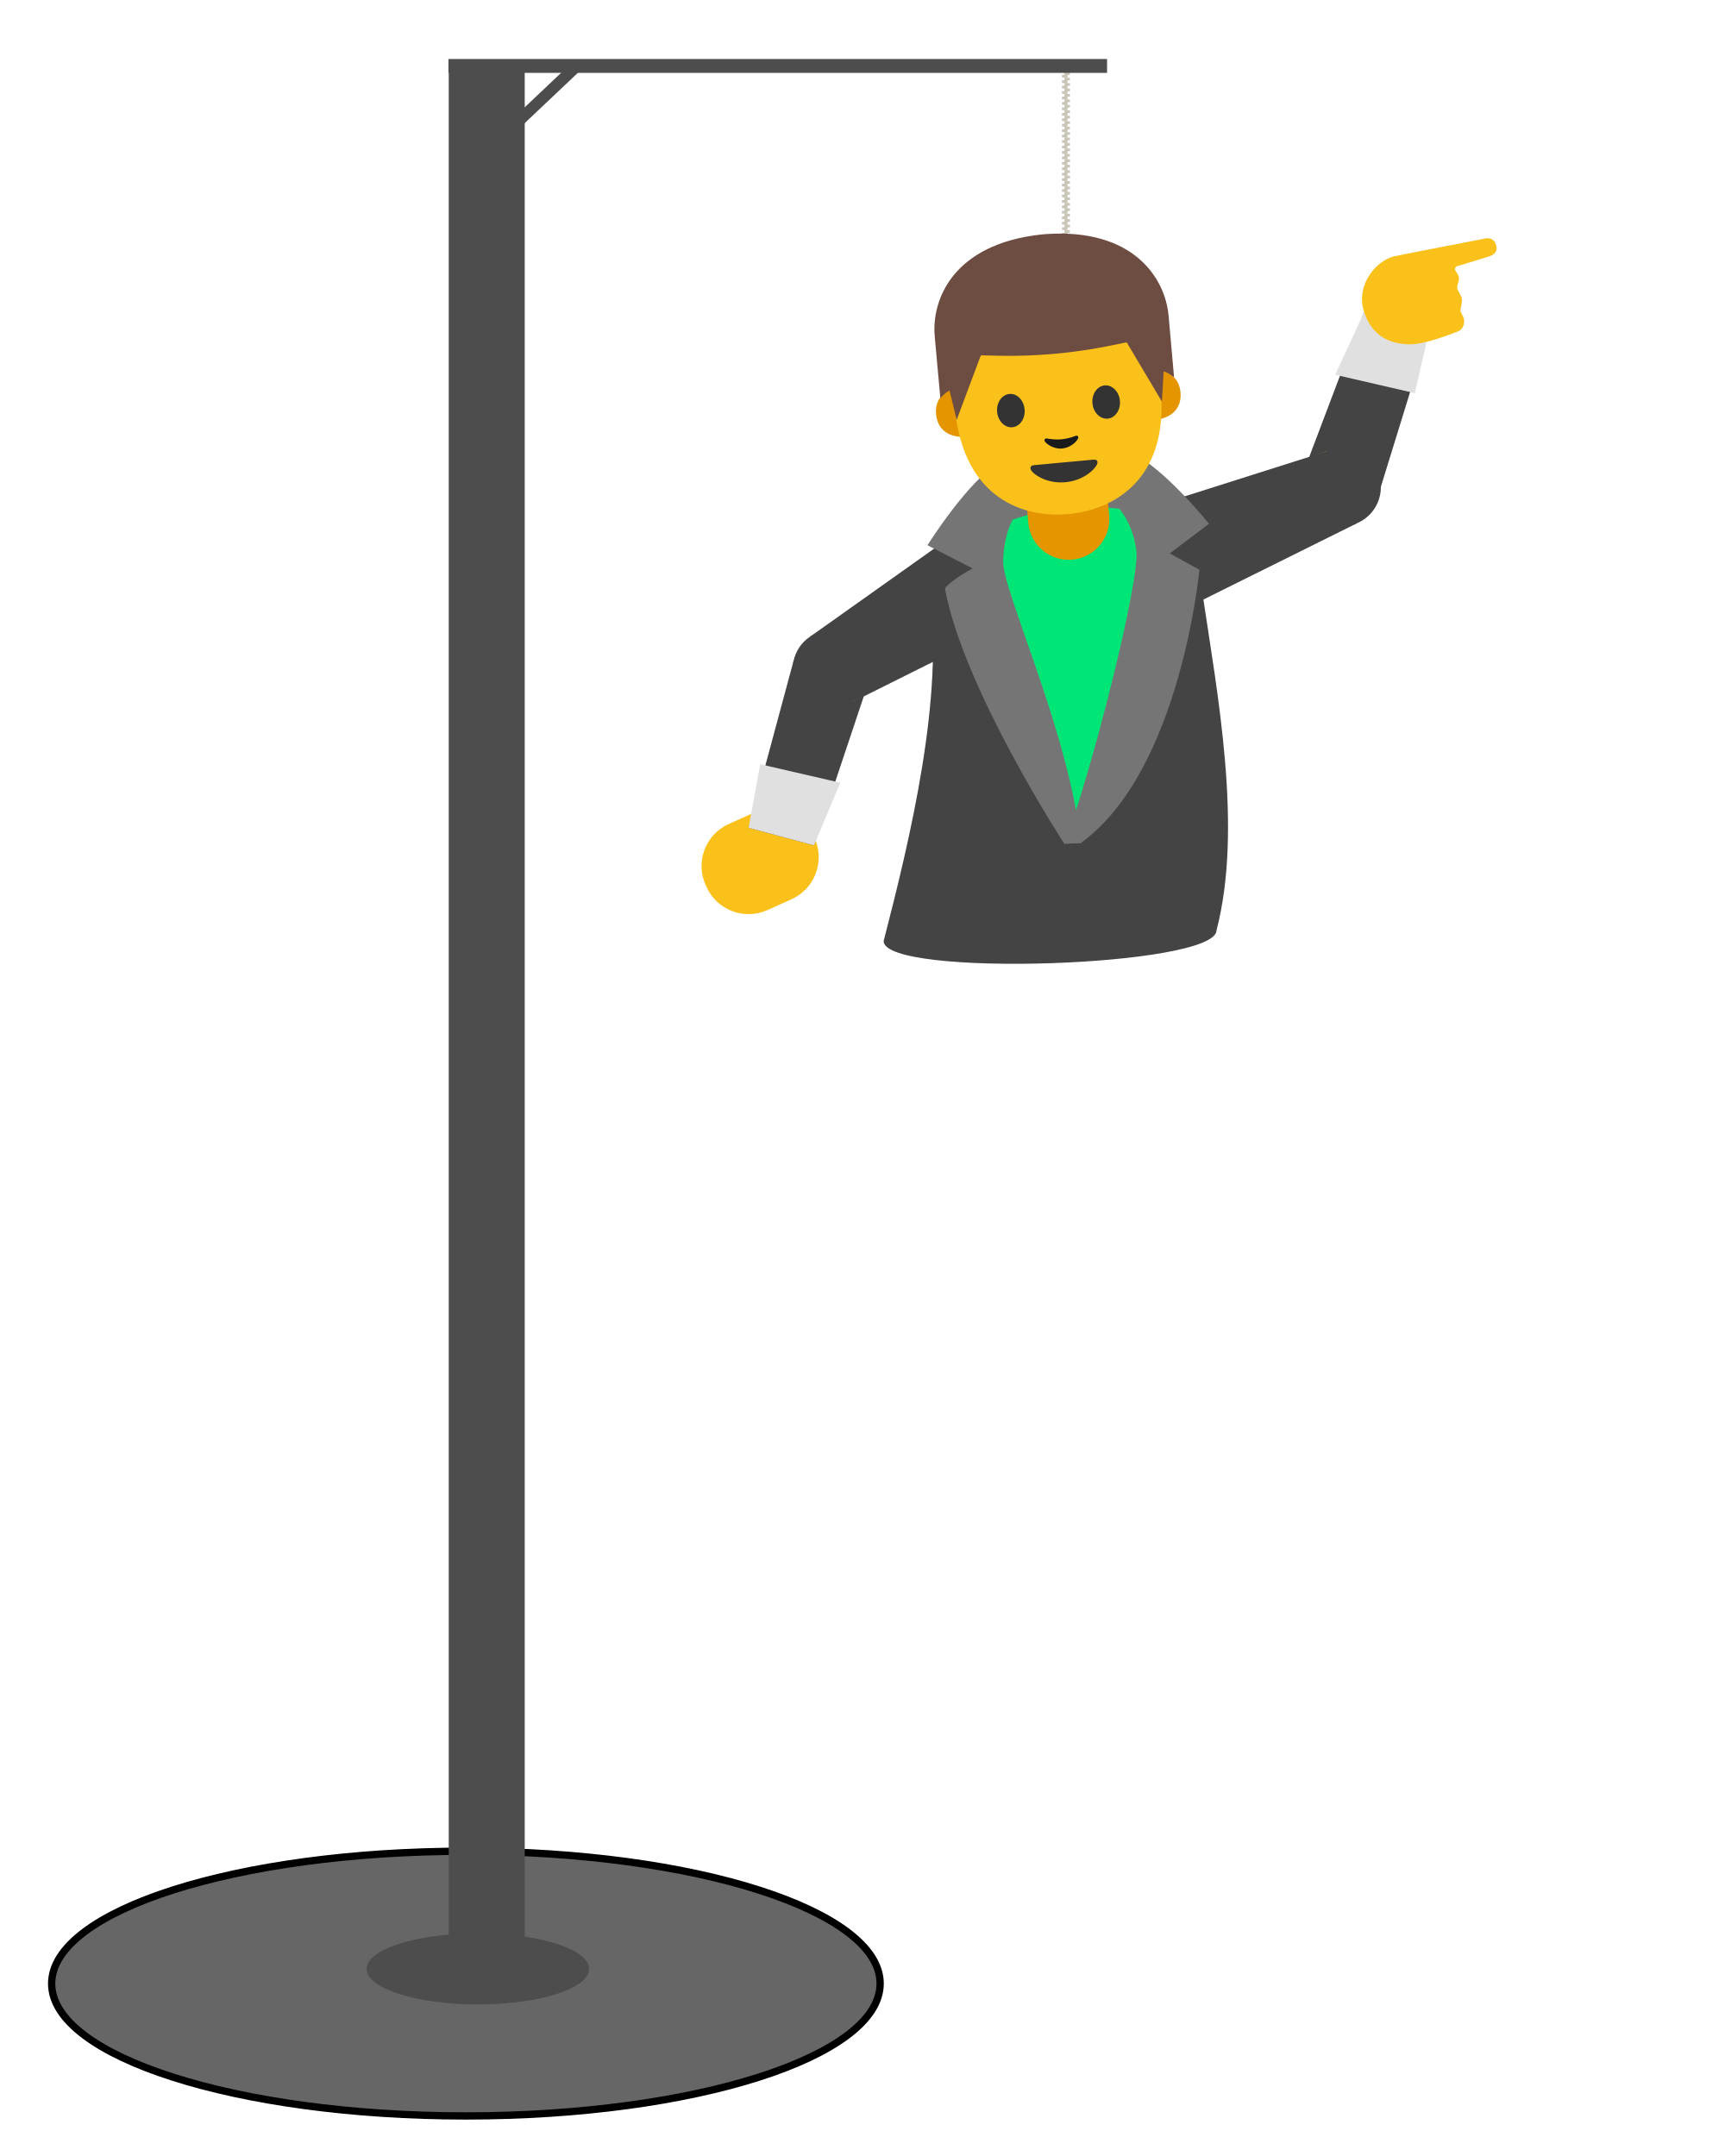
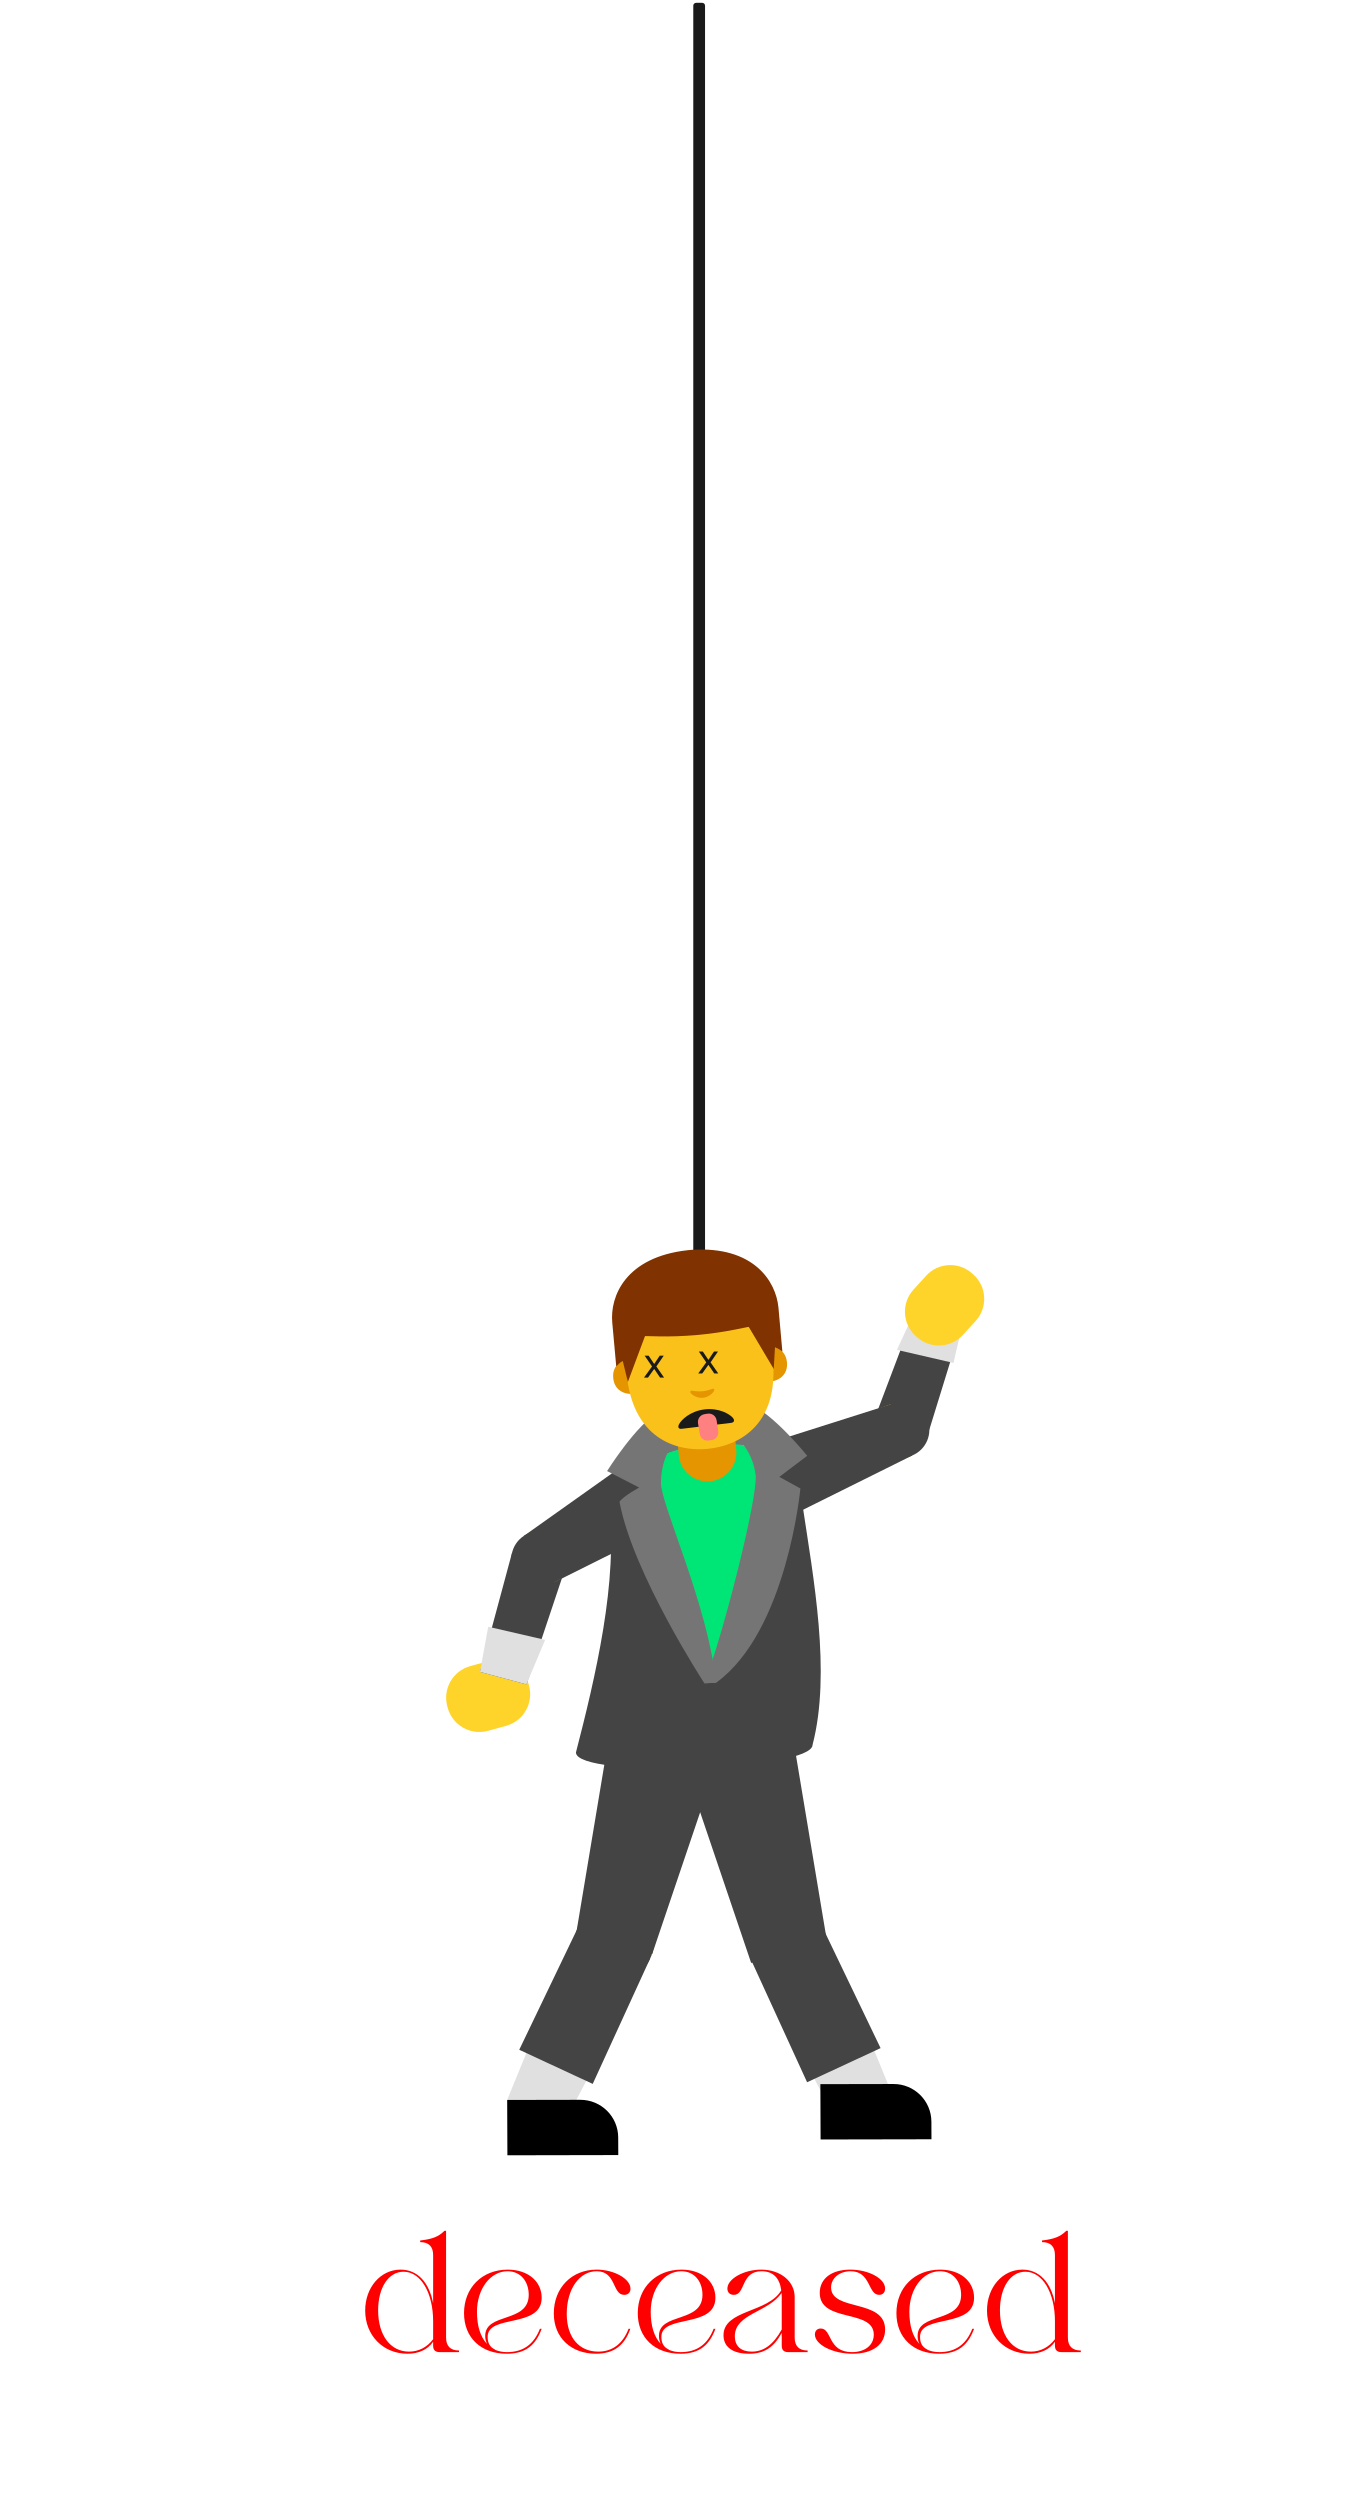
- <svg xmlns="http://www.w3.org/2000/svg" width="400" height="500" viewBox="0 0 105.833 132.292" version="1.1" id="svg1" xml:space="preserve">
+ <svg xmlns="http://www.w3.org/2000/svg" width="257.873" height="477.879" viewBox="0 0 68.229 126.439" version="1.1" id="svg1" xml:space="preserve">
  <defs id="defs1" />
-   <g id="layer1">
-     <ellipse style="fill:#666666;stroke:#000000;stroke-width:0.448;stroke-dasharray:none;stroke-opacity:1" id="path1" cx="28.584" cy="121.713" rx="25.415" ry="8.121" />
-     <rect style="fill:#4d4d4d;stroke-width:59.168" id="rect2" width="4.662" height="117.961" x="27.531" y="4.053" ry="0" />
-     <ellipse style="fill:#4d4d4d;stroke-width:10.733" id="path1-1" cx="29.319" cy="120.811" rx="6.825" ry="2.181" />
-     <rect style="fill:none;stroke:#c8c4b7;stroke-width:0.334;stroke-dasharray:0.167, 0.167;stroke-dashoffset:0;stroke-opacity:1" id="rect5" width="0.15" height="14.748" x="65.324" y="4.162" ry="0.06" />
-     <rect style="fill:#4d4d4d;stroke-width:43.973" id="rect3" width="40.409" height="0.851" x="27.512" y="3.62" />
-     <rect style="fill:#4d4d4d;stroke-width:53.578" id="rect4" width="0.706" height="5.039" x="26.907" y="-22.755" transform="rotate(46.58468)" />
-     <ellipse style="fill:none;stroke:#c8c4b7;stroke-width:1.23;stroke-dasharray:0.123, 0.123;stroke-dashoffset:0;stroke-opacity:1" id="path5" cx="65.189" cy="21.672" rx="5.37" ry="2.386" />
-     <g id="g5" transform="matrix(0.6267626,0,0,0.6267626,27.31891,12.28976)">
-       <path fill="#444444" d="m 63.92,30.48 h -9.6 c -4.73,0 -7.6,3.5 -6.95,7.88 1.51,10.12 -1.88,24.18 -4.46,34.16 0,3.6 32.59,2.54 32.59,-1.06 2.58,-9.98 0.11,-22.98 -1.4,-33.1 -0.66,-4.39 -5.46,-7.88 -10.18,-7.88" id="path1-7" />
-       <path fill="#fbc11b" d="m 25.57,67.22 -0.09,-0.2 c -1.02,-2.27 0,-4.94 2.27,-5.96 L 30.11,60 c 2.27,-1.02 4.94,0 5.96,2.27 l 0.09,0.2 c 1.02,2.27 0,4.94 -2.27,5.96 l -2.36,1.06 c -2.27,1.02 -4.94,0 -5.96,-2.27" id="path2" />
-       <path fill="#444444" d="M 36.09,63.15 29.69,61.43 34.11,45.02 41.49,47 Z" id="path3" />
-       <path fill="#fbc11b" d="m 35.73,42.7 4.2,6.38 15.57,-8.71 -4.77,-7.24 z" id="path4" />
-       <circle cx="37.83" cy="45.89" r="3.82" fill="#444444" transform="rotate(-33.361,37.832,45.887)" id="circle4" />
-       <circle cx="53.11" cy="36.75" r="4.33" fill="#fbc11b" transform="rotate(-33.361,53.113,36.752)" id="circle5" />
-       <path fill="#444444" d="m 57.8,33.67 c 1.59,2.41 0.92,5.66 -1.49,7.24 L 39.94,49.08 35.74,42.7 50.56,32.18 a 5.217,5.217 0 0 1 7.24,1.49" id="path5-1" />
-       <path fill="#e0e0e0" d="m 36.09,63.15 -6.4,-1.72 1.14,-6.22 7.84,1.81 z" id="path6" />
-       <path fill="#444444" d="m 89.92,11 6.41,1.66 -4.76,15.43 -7.4,-1.91 z" id="path7" />
-       <path fill="#fbc11b" d="m 89.21,31.62 -2.9,-7.07 -16.8,6.24 3.29,8.02 z" id="path8" />
-       <circle cx="87.76" cy="28.09" r="3.82" fill="#444444" transform="rotate(-22.271,87.77,28.087)" id="circle8" />
-       <circle cx="71.16" cy="34.8" r="4.33" fill="#fbc11b" transform="rotate(-22.271,71.164,34.8)" id="circle9" />
-       <path fill="#444444" d="m 65.97,36.93 c -1.09,-2.67 0.18,-5.73 2.86,-6.82 l 17.49,-5.55 2.9,7.07 -16.42,8.16 c -2.68,1.09 -5.74,-0.19 -6.83,-2.86" id="path9" />
-       <path fill="#e0e0e0" d="m 89.93,10.99 6.41,1.64 -1.43,6.25 -7.8,-1.8 z" id="path10" />
-       <path fill="#fbc11b" d="m 101.75,3.75 c 0.5,-0.12 0.93,0.04 1.12,0.65 0.19,0.62 -0.21,0.95 -0.73,1.11 l -3.08,0.94 c -0.2,0.06 -0.28,0.29 -0.16,0.46 0.15,0.22 0.32,0.49 0.33,0.69 0.03,0.33 -0.22,0.75 -0.17,1.03 0.04,0.22 0.4,0.68 0.45,1.01 0.06,0.42 -0.16,0.97 -0.13,1.19 0.04,0.25 0.38,0.63 0.36,1.02 -0.02,0.38 -0.14,0.84 -0.71,1.03 -0.57,0.19 -3.16,1.28 -4.77,1.22 -1.61,-0.06 -3.55,-0.65 -4.35,-3.27 -0.8,-2.62 1.31,-4.99 3,-5.35 1.69,-0.36 8.35,-1.62 8.84,-1.73 m -58.85,93.9 5.59,-26.2 z" id="path11" />
-       <path fill="#00e676" d="m 55.37,31.31 4.54,-1.81 h 5.27 l 2.76,2.41 1.12,9.68 -3.48,11.27 -4.17,8.27 L 59.6,56.31 55.5,44.5 53.11,38.32 V 34.8 Z" id="path21" />
-       <path fill="#757575" d="m 55.56,31.24 c 0,0 -0.89,1.42 -0.95,4.11 -0.06,2.93 6.48,16.8 7.6,27.58 L 60.6,63 c 0,0 -9.88,-15.15 -11.69,-25 0.56,-0.81 2.71,-1.96 2.71,-1.96 L 47.2,33.77 c 0,0 4.07,-6.5 7.17,-8.17 1.51,-0.3 4.38,-0.43 4.97,-0.41 l 0.27,4.85 z" id="path22" />
-       <path fill="#757575" d="m 65.97,30.19 c 0,0 1.34,1.44 1.68,4.1 0.37,2.9 -4.41,21.88 -7.05,28.7 l 1.61,-0.07 C 71.99,55.88 73.82,36.17 73.82,36.17 l -2.9,-1.6 3.84,-2.9 c 0,0 -4.68,-5.84 -7.93,-7.1 -1.53,-0.1 -4.4,0.14 -4.98,0.23 l 0.33,5.06 z" id="path23" />
-       <path fill="#e49500" d="m 61.38,35.18 c -2.19,0.2 -4.12,-1.42 -4.31,-3.6 l -0.3,-3.38 7.92,-0.71 0.3,3.38 c 0.19,2.18 -1.43,4.12 -3.61,4.31 m 8.53,-18.54 c 0,0 1.88,0.16 2.06,2.15 0.16,1.76 -1.13,2.58 -2.48,2.7 l -0.43,-4.77 z m -20.22,1.81 c 0,0 -1.83,0.49 -1.65,2.48 0.16,1.76 1.57,2.34 2.92,2.21 l -0.43,-4.77 z" id="path24" />
-       <path fill="#fbc11b" d="m 58.63,4.47 c -7.99,0.72 -9.53,7.1 -8.75,15.8 0.81,9.02 6.82,10.84 11.1,10.45 4.22,-0.38 9.88,-3.17 9.06,-12.26 C 69.26,9.76 66.62,3.75 58.63,4.47" id="path25" />
-       <path fill="#c07b47" d="m 63.46,25.39 c -0.41,0.04 -2.92,0.27 -2.92,0.27 0,0 -2.51,0.23 -2.92,0.27 -0.33,0.03 -0.46,0.27 -0.21,0.59 0.35,0.44 1.59,1.24 3.3,1.08 1.71,-0.16 2.78,-1.17 3.05,-1.67 0.2,-0.36 0.04,-0.57 -0.3,-0.54 m -6.75,-4.92 c 0.08,0.9 -0.46,1.68 -1.2,1.75 -0.74,0.07 -1.41,-0.61 -1.49,-1.51 -0.08,-0.9 0.46,-1.68 1.2,-1.75 0.75,-0.07 1.41,0.61 1.49,1.51 m 6.64,-0.6 c 0.08,0.9 0.75,1.57 1.49,1.51 0.74,-0.07 1.28,-0.85 1.2,-1.75 -0.08,-0.9 -0.75,-1.57 -1.49,-1.51 -0.74,0.07 -1.28,0.85 -1.2,1.75" id="path26" style="fill:#333333" />
-       <path fill="#e49500" d="m 61.71,23.06 c -0.48,0.19 -0.99,0.3 -1.39,0.34 -0.4,0.04 -0.92,0.01 -1.43,-0.08 -0.22,-0.04 -0.28,0.17 -0.2,0.29 0.18,0.26 0.87,0.77 1.7,0.69 0.84,-0.08 1.42,-0.69 1.55,-0.98 0.08,-0.14 -0.02,-0.34 -0.23,-0.26" id="path27" style="fill:#1a1a1a" />
-       <path fill="#6d4c41" d="m 58.77,3.31 c 0,0 -0.16,0.01 -0.22,0.02 -0.07,0.01 -0.22,0.02 -0.22,0.02 -8.61,0.94 -10.74,6.36 -10.42,9.96 0.31,3.5 0.55,6.06 0.55,6.06 0,0 0.12,-0.15 0.36,-0.37 0.25,-0.23 0.54,-0.38 0.54,-0.38 l 0.7,2.88 2.34,-6.26 c 0.01,-0.04 0.05,-0.06 0.09,-0.06 l 1.72,0.04 c 1.73,0.04 3.46,-0.03 5.18,-0.17 0.07,-0.01 0.15,-0.02 0.22,-0.02 0.07,-0.01 0.15,-0.01 0.22,-0.02 1.72,-0.16 3.43,-0.41 5.12,-0.75 l 1.69,-0.34 c 0.04,-0.01 0.08,0.01 0.1,0.05 l 3.41,5.74 0.17,-2.96 c 0,0 0.31,0.09 0.6,0.28 0.27,0.17 0.42,0.3 0.42,0.3 L 70.8,11.27 C 70.47,7.66 67.4,2.71 58.77,3.31" id="path28" />
-     </g>
+   <rect style="fill:#1a1a1a;stroke-width:0.811;stroke-dasharray:0.171, 0.171" id="rect1" width="0.595" height="64.845" x="35.063" y="0.143" ry="0.144" />
+   <g id="g1" transform="matrix(0.3672409,0,0,0.3672409,-5.699673,71.53319)">
+     <path style="font-size:22.277px;font-family:'Pear Haresh Demo';-inkscape-font-specification:'Pear Haresh Demo';text-align:center;text-anchor:middle;fill:#ff0000;stroke-width:1.024;stroke-dasharray:0.216, 0.216" d="m 75.17,115.777 v 6.639 c -0.557,-2.918 -2.183,-4.634 -4.478,-4.634 -2.762,0 -4.879,2.451 -4.879,5.636 0,3.431 2.473,5.948 5.837,5.948 1.537,0 2.785,-0.579 3.52,-1.649 v 0.535 c 0,0.601 0.29,0.891 0.891,0.891 h 2.673 v -0.223 c -1.181,0 -1.782,-0.602 -1.782,-1.782 V 112.435 H 76.73 c -0.802,0.802 -1.626,1.136 -3.342,1.337 v 0.223 c 1.181,0 1.782,0.601 1.782,1.782 z m 0,11.584 c -0.824,1.114 -2.005,1.715 -3.319,1.715 -2.562,0 -4.255,-2.25 -4.255,-5.681 0,-3.141 1.426,-5.324 3.498,-5.324 2.361,0 4.077,2.874 4.077,6.839 z m 14.948,-5.703 c 0,-2.228 -1.849,-3.876 -4.678,-3.876 -3.52,0 -6.015,2.495 -6.015,5.993 0,3.386 2.339,5.592 5.881,5.592 2.562,0 3.965,-1.136 4.812,-3.431 H 89.874 c -0.824,2.094 -2.25,3.208 -4.545,3.208 -0.601,0 -1.136,-0.111 -1.604,-0.312 v -0.022 c -0.735,-0.356 -1.047,-0.891 -1.047,-1.782 0,-3.141 7.441,-1.114 7.441,-5.369 z m -7.508,6.371 c -0.913,-0.936 -1.403,-2.473 -1.403,-4.433 0,-3.163 1.849,-5.592 4.21,-5.592 1.804,0 2.918,1.403 2.918,3.253 0,3.943 -5.993,2.384 -5.993,5.658 0,0.423 0.089,0.802 0.267,1.114 z M 97.693,118.004 c 2.718,0 2.139,3.253 3.787,3.253 0.535,0 0.869,-0.334 0.869,-0.847 0,-1.359 -2.25,-2.629 -4.656,-2.629 -3.453,0 -5.904,2.517 -5.904,6.037 0,3.342 2.384,5.547 5.814,5.547 2.428,0 3.921,-1.114 4.723,-3.431 h -0.245 c -0.757,2.005 -2.183,3.141 -4.166,3.141 -2.629,0 -4.344,-1.938 -4.344,-5.191 0,-3.431 1.738,-5.881 4.121,-5.881 z m 16.352,3.654 c 0,-2.228 -1.849,-3.876 -4.678,-3.876 -3.52,0 -6.015,2.495 -6.015,5.993 0,3.386 2.339,5.592 5.881,5.592 2.562,0 3.965,-1.136 4.812,-3.431 h -0.245 c -0.824,2.094 -2.25,3.208 -4.545,3.208 -0.601,0 -1.136,-0.111 -1.604,-0.312 v -0.022 c -0.735,-0.356 -1.047,-0.891 -1.047,-1.782 0,-3.141 7.441,-1.114 7.441,-5.369 z m -7.508,6.371 c -0.913,-0.936 -1.403,-2.473 -1.403,-4.433 0,-3.163 1.849,-5.592 4.21,-5.592 1.804,0 2.918,1.403 2.918,3.253 0,3.943 -5.993,2.384 -5.993,5.658 0,0.423 0.089,0.802 0.267,1.114 z m 10.181,-1.069 c 0,-3.141 4.634,-3.275 6.438,-5.97 0.022,0.178 0.022,0.379 0.022,0.579 v 4.455 c -1.136,2.072 -2.473,3.052 -4.121,3.052 -1.493,0 -2.339,-0.757 -2.339,-2.116 z m 10.025,2.183 v -0.223 c -1.181,0 -1.782,-0.602 -1.782,-1.782 v -5.569 c 0,-2.183 -1.96,-3.787 -4.611,-3.787 -2.384,0 -4.656,1.27 -4.656,2.606 0,0.535 0.334,0.869 0.891,0.869 1.626,0 0.936,-3.253 3.809,-3.253 1.559,0 2.495,0.891 2.718,2.629 -1.804,3.119 -7.953,2.651 -7.953,6.193 0,1.604 1.27,2.54 3.498,2.54 2.072,0 3.386,-0.802 4.522,-2.874 v 1.76 c 0,0.601 0.29,0.891 0.891,0.891 z m 3.23,-8.911 c 0,-1.27 1.158,-2.228 2.696,-2.228 2.807,0 2.361,3.253 3.921,3.253 0.512,0 0.824,-0.334 0.824,-0.869 0,-1.381 -2.272,-2.606 -4.79,-2.606 -2.606,0 -4.21,1.248 -4.21,3.208 0,4.166 7.441,2.161 7.441,5.748 0,1.448 -1.203,2.406 -3.007,2.406 -3.364,0 -2.718,-3.253 -4.3,-3.253 -0.49,0 -0.802,0.334 -0.802,0.824 0,1.403 2.473,2.651 5.191,2.651 2.785,0 4.478,-1.27 4.478,-3.342 0,-4.255 -7.441,-2.451 -7.441,-5.792 z m 19.693,1.426 c 0,-2.228 -1.849,-3.876 -4.678,-3.876 -3.52,0 -6.015,2.495 -6.015,5.993 0,3.386 2.339,5.592 5.881,5.592 2.562,0 3.965,-1.136 4.812,-3.431 h -0.245 c -0.824,2.094 -2.25,3.208 -4.545,3.208 -0.601,0 -1.136,-0.111 -1.604,-0.312 v -0.022 c -0.735,-0.356 -1.047,-0.891 -1.047,-1.782 0,-3.141 7.441,-1.114 7.441,-5.369 z m -7.508,6.371 c -0.913,-0.936 -1.403,-2.473 -1.403,-4.433 0,-3.163 1.849,-5.592 4.21,-5.592 1.804,0 2.918,1.403 2.918,3.253 0,3.943 -5.993,2.384 -5.993,5.658 0,0.423 0.089,0.802 0.267,1.114 z m 18.646,-12.253 v 6.639 c -0.557,-2.918 -2.183,-4.634 -4.478,-4.634 -2.762,0 -4.879,2.451 -4.879,5.636 0,3.431 2.473,5.948 5.837,5.948 1.537,0 2.785,-0.579 3.52,-1.649 v 0.535 c 0,0.601 0.29,0.891 0.891,0.891 h 2.673 v -0.223 c -1.181,0 -1.782,-0.602 -1.782,-1.782 v -14.703 h -0.223 c -0.802,0.802 -1.626,1.136 -3.342,1.337 v 0.223 c 1.181,0 1.782,0.601 1.782,1.782 z m 0,11.584 c -0.824,1.114 -2.005,1.715 -3.319,1.715 -2.562,0 -4.255,-2.25 -4.255,-5.681 0,-3.141 1.426,-5.324 3.498,-5.324 2.361,0 4.077,2.874 4.077,6.839 z" id="text16" aria-label="deceased" />
+     <path fill="#444444" d="m 115.848,4.516 h -9.6 c -4.73,0 -7.6,3.5 -6.95,7.88 1.51,10.12 -1.88,24.18 -4.46,34.16 0,3.6 32.59,2.54 32.59,-1.06 2.58,-9.98 0.11,-22.98 -1.4,-33.1 -0.66,-4.39 -5.46,-7.88 -10.18,-7.88" id="path1" />
+     <path fill="#fbc11b" d="M 77.18,40.421 77.122,40.21 c -0.66,-2.4 0.758,-4.881 3.158,-5.541 l 2.495,-0.685 c 2.4,-0.66 4.881,0.758 5.541,3.158 l 0.058,0.211 c 0.66,2.4 -0.758,4.881 -3.158,5.541 l -2.495,0.685 c -2.4,0.66 -4.881,-0.758 -5.541,-3.158" id="path2" style="fill:#ffd42a" />
+     <path fill="#444444" d="m 88.018,37.186 -6.4,-1.72 4.42,-16.41 7.38,1.98 z" id="path3" />
+     <path fill="#fbc11b" d="m 87.658,16.736 4.2,6.38 15.57,-8.71 -4.77,-7.24 z" id="path4" />
+     <circle cx="64.011" cy="66.003" r="3.82" fill="#444444" transform="rotate(-33.361)" id="circle4" />
+     <circle cx="81.797" cy="66.772" r="4.33" fill="#fbc11b" transform="rotate(-33.361)" id="circle5" />
+     <path fill="#444444" d="m 109.728,7.706 c 1.59,2.41 0.92,5.66 -1.49,7.24 l -16.37,8.17 -4.2,-6.38 14.82,-10.52 a 5.217,5.217 0 0 1 7.24,1.49" id="path5" />
+     <path fill="#e0e0e0" d="m 88.018,37.186 -6.4,-1.72 1.14,-6.22 7.84,1.81 z" id="path6" />
+     <path fill="#444444" d="m 141.848,-14.964 6.41,1.66 -4.76,15.43 -7.4,-1.91 z" id="path7" />
+     <path fill="#fbc11b" d="m 141.138,5.656 -2.9,-7.07 -16.8,6.24 3.29,8.02 z" id="path8" />
+     <circle cx="128.462" cy="54.911" r="3.82" fill="#444444" transform="rotate(-22.271)" id="circle8" />
+     <circle cx="110.556" cy="54.827" r="4.33" fill="#fbc11b" transform="rotate(-22.271)" id="circle9" />
+     <path fill="#444444" d="m 117.898,10.966 c -1.09,-2.67 0.18,-5.73 2.86,-6.82 l 17.49,-5.55 2.9,7.07 -16.42,8.16 c -2.68,1.09 -5.74,-0.19 -6.83,-2.86" id="path9" />
+     <path fill="#e0e0e0" d="m 141.858,-14.974 6.41,1.64 -1.43,6.25 -7.8,-1.8 z" id="path10" />
+     <path fill="#fbc11b" d="m 94.828,71.686 10.5,2.64 7.45,-25.74 -12.36,-3.1 z" id="path11" />
+     <circle cx="88.847" cy="86.123" r="5.41" fill="#444444" transform="rotate(-8.15)" id="circle11" />
+     <path fill="#e0e0e0" d="m 88.188,87.526 8.34,3.74 -3.41,6.55 -7.73,-3.47 z" id="path12" />
+     <path fill="#444444" d="m 108.468,39.556 c 4.06,1.02 6.53,5.14 5.51,9.2 h 0.01 l -8.65,25.56 -10.5,-2.64 4.44,-26.62 c 1.01,-4.05 5.13,-6.52 9.19,-5.5" id="path13" />
+     <path fill="#444444" d="m 87.028,87.506 10.12,4.7 7.87,-17.19 -9.87,-4.42 z" id="path14" />
+     <path d="m 85.398,102.036 15.27,-0.03 -0.01,-2.42 a 5.205,5.205 0 0 0 -5.22,-5.19 l -10.07,0.02 z" id="path15" />
+     <path fill="#e0e0e0" d="m 135.826,87.393 -8.34,3.74 3.41,6.55 7.73,-3.47 z" id="path12-8" />
+     <path fill="#444444" d="m 115.837,40.784 c -4.06,1.02 -6.53,5.14 -5.51,9.2 h -0.01 l 8.65,25.56 10.5,-2.64 -4.44,-26.62 c -1.01,-4.05 -5.13,-6.52 -9.19,-5.5" id="path13-2" />
+     <path fill="#444444" d="m 136.791,87.276 -10.12,4.7 -7.87,-17.19 9.87,-4.42 z" id="path14-4" />
+     <path d="m 128.53,99.86 15.27,-0.03 -0.01,-2.42 a 5.205,5.205 0 0 0 -5.22,-5.19 l -10.07,0.02 z" id="path15-5" />
+     <path fill="#00e676" d="m 107.298,5.346 4.54,-1.81 h 5.27 l 2.76,2.41 1.12,9.68 -3.48,11.27 -4.17,8.27 -1.81,-4.82 -4.1,-11.81 -2.39,-6.18 V 8.836 Z" id="path21" />
+     <path fill="#757575" d="m 107.488,5.276 c 0,0 -0.89,1.42 -0.95,4.11 -0.06,2.93 6.48,16.8 7.6,27.58 l -1.61,0.07 c 0,0 -9.88,-15.15 -11.69,-25 0.56,-0.81 2.71,-1.96 2.71,-1.96 L 99.128,7.806 c 0,0 4.07,-6.5 7.17,-8.17 1.51,-0.3 4.38,-0.43 4.97,-0.41 l 0.27,4.85 z" id="path22" />
+     <path fill="#757575" d="m 117.898,4.226 c 0,0 1.34,1.44 1.68,4.1 0.37,2.9 -4.41,21.88 -7.05,28.7 l 1.61,-0.07 c 9.78,-7.04 11.61,-26.75 11.61,-26.75 l -2.9,-1.6 3.84,-2.9 c 0,0 -4.68,-5.84 -7.93,-7.1 -1.53,-0.1 -4.4,0.14 -4.98,0.23 l 0.33,5.06 z" id="path23" />
+     <path fill="#e49500" d="m 113.308,9.216 c -2.19,0.2 -4.12,-1.42 -4.31,-3.6 l -0.3,-3.38 7.92,-0.71 0.3,3.38 c 0.19,2.18 -1.43,4.12 -3.61,4.31 m 8.53,-18.54 c 0,0 1.88,0.16 2.06,2.15 0.16,1.76 -1.13,2.58 -2.48,2.7 l -0.43,-4.77 z m -20.22,1.81 c 0,0 -1.83,0.49 -1.65,2.48 0.16,1.76 1.57,2.34 2.92,2.21 l -0.43,-4.77 z" id="path24" />
+     <path fill="#fbc11b" d="m 110.558,-21.494 c -7.99,0.72 -9.53,7.1 -8.75,15.8 0.81,9.02 6.82,10.84 11.1,10.45 4.22,-0.38 9.88,-3.17 9.06,-12.26 -0.78,-8.7 -3.42,-14.71 -11.41,-13.99" id="path25" />
+     <path fill="#c07b47" d="m 109.4,1.988 c 0.479,-0.06 3.409,-0.41 3.409,-0.41 0,0 2.93,-0.35 3.409,-0.41 0.385,-0.046 0.53,-0.331 0.227,-0.697 -0.424,-0.504 -1.901,-1.4 -3.897,-1.158 -1.996,0.242 -3.216,1.459 -3.516,2.053 -0.222,0.428 -0.028,0.668 0.368,0.622" id="path26" style="fill:#1a1a1a;stroke-width:1.171" />
+     <path fill="#e49500" d="m 113.638,-3.523 c -0.48,0.19 -0.99,0.3 -1.39,0.34 -0.4,0.04 -0.92,0.01 -1.43,-0.08 -0.22,-0.04 -0.28,0.17 -0.2,0.29 0.18,0.26 0.87,0.77 1.7,0.69 0.84,-0.08 1.42,-0.69 1.55,-0.98 0.08,-0.14 -0.02,-0.34 -0.23,-0.26" id="path27" />
+     <path fill="#6d4c41" d="m 110.698,-22.654 c 0,0 -0.16,0.01 -0.22,0.02 -0.07,0.01 -0.22,0.02 -0.22,0.02 -8.61,0.94 -10.74,6.36 -10.42,9.96 0.31,3.5 0.55,6.06 0.55,6.06 0,0 0.12,-0.15 0.36,-0.37 0.25,-0.23 0.54,-0.38 0.54,-0.38 l 0.7,2.88 2.34,-6.26 c 0.01,-0.04 0.05,-0.06 0.09,-0.06 l 1.72,0.04 c 1.73,0.04 3.46,-0.03 5.18,-0.17 0.07,-0.01 0.15,-0.02 0.22,-0.02 0.07,-0.01 0.15,-0.01 0.22,-0.02 1.72,-0.16 3.43,-0.41 5.12,-0.75 l 1.69,-0.34 c 0.04,-0.01 0.08,0.01 0.1,0.05 l 3.41,5.74 0.17,-2.96 c 0,0 0.31,0.09 0.6,0.28 0.27,0.17 0.42,0.3 0.42,0.3 l -0.54,-6.06 c -0.33,-3.61 -3.4,-8.56 -12.03,-7.96" id="path28" style="fill:#803300" />
+     <path fill="#fbc11b" d="m 141.78,-10.656 -0.162,-0.147 c -1.842,-1.674 -1.973,-4.529 -0.3,-6.371 l 1.74,-1.914 c 1.674,-1.842 4.529,-1.973 6.371,-0.3 l 0.162,0.147 c 1.842,1.674 1.973,4.529 0.3,6.371 l -1.74,1.914 c -1.674,1.842 -4.529,1.973 -6.371,0.3" id="path2-2" style="fill:#ffd42a" />
+     <rect style="fill:#ff8080;stroke-width:1.045;stroke-dasharray:0.22, 0.22" id="rect2" width="2.589" height="3.675" x="110.052" y="17.769" ry="1.081" transform="rotate(-9.099058)" />
  </g>
+   <text xml:space="preserve" style="font-size:2.068px;font-family:'Microsoft Yi Baiti';-inkscape-font-specification:'Microsoft Yi Baiti';text-align:center;writing-mode:lr-tb;direction:ltr;text-anchor:middle;fill:#1a1a1a;stroke-width:0.095;stroke-dasharray:0.02, 0.02" x="33.894" y="69.67" id="text1">
+     <tspan id="tspan1" style="font-style:normal;font-variant:normal;font-weight:normal;font-stretch:normal;font-family:Awergy;-inkscape-font-specification:Awergy;fill:#1a1a1a;stroke-width:0.095" x="33.894" y="69.67">x</tspan>
+   </text>
+   <text xml:space="preserve" style="font-size:2.068px;font-family:'Microsoft Yi Baiti';-inkscape-font-specification:'Microsoft Yi Baiti';text-align:center;writing-mode:lr-tb;direction:ltr;text-anchor:middle;fill:#1a1a1a;stroke-width:0.095;stroke-dasharray:0.02, 0.02" x="36.636" y="69.465" id="text1-8">
+     <tspan id="tspan1-2" style="font-style:normal;font-variant:normal;font-weight:normal;font-stretch:normal;font-family:Awergy;-inkscape-font-specification:Awergy;fill:#1a1a1a;stroke-width:0.095" x="36.636" y="69.465">x</tspan>
+   </text>
</svg>
